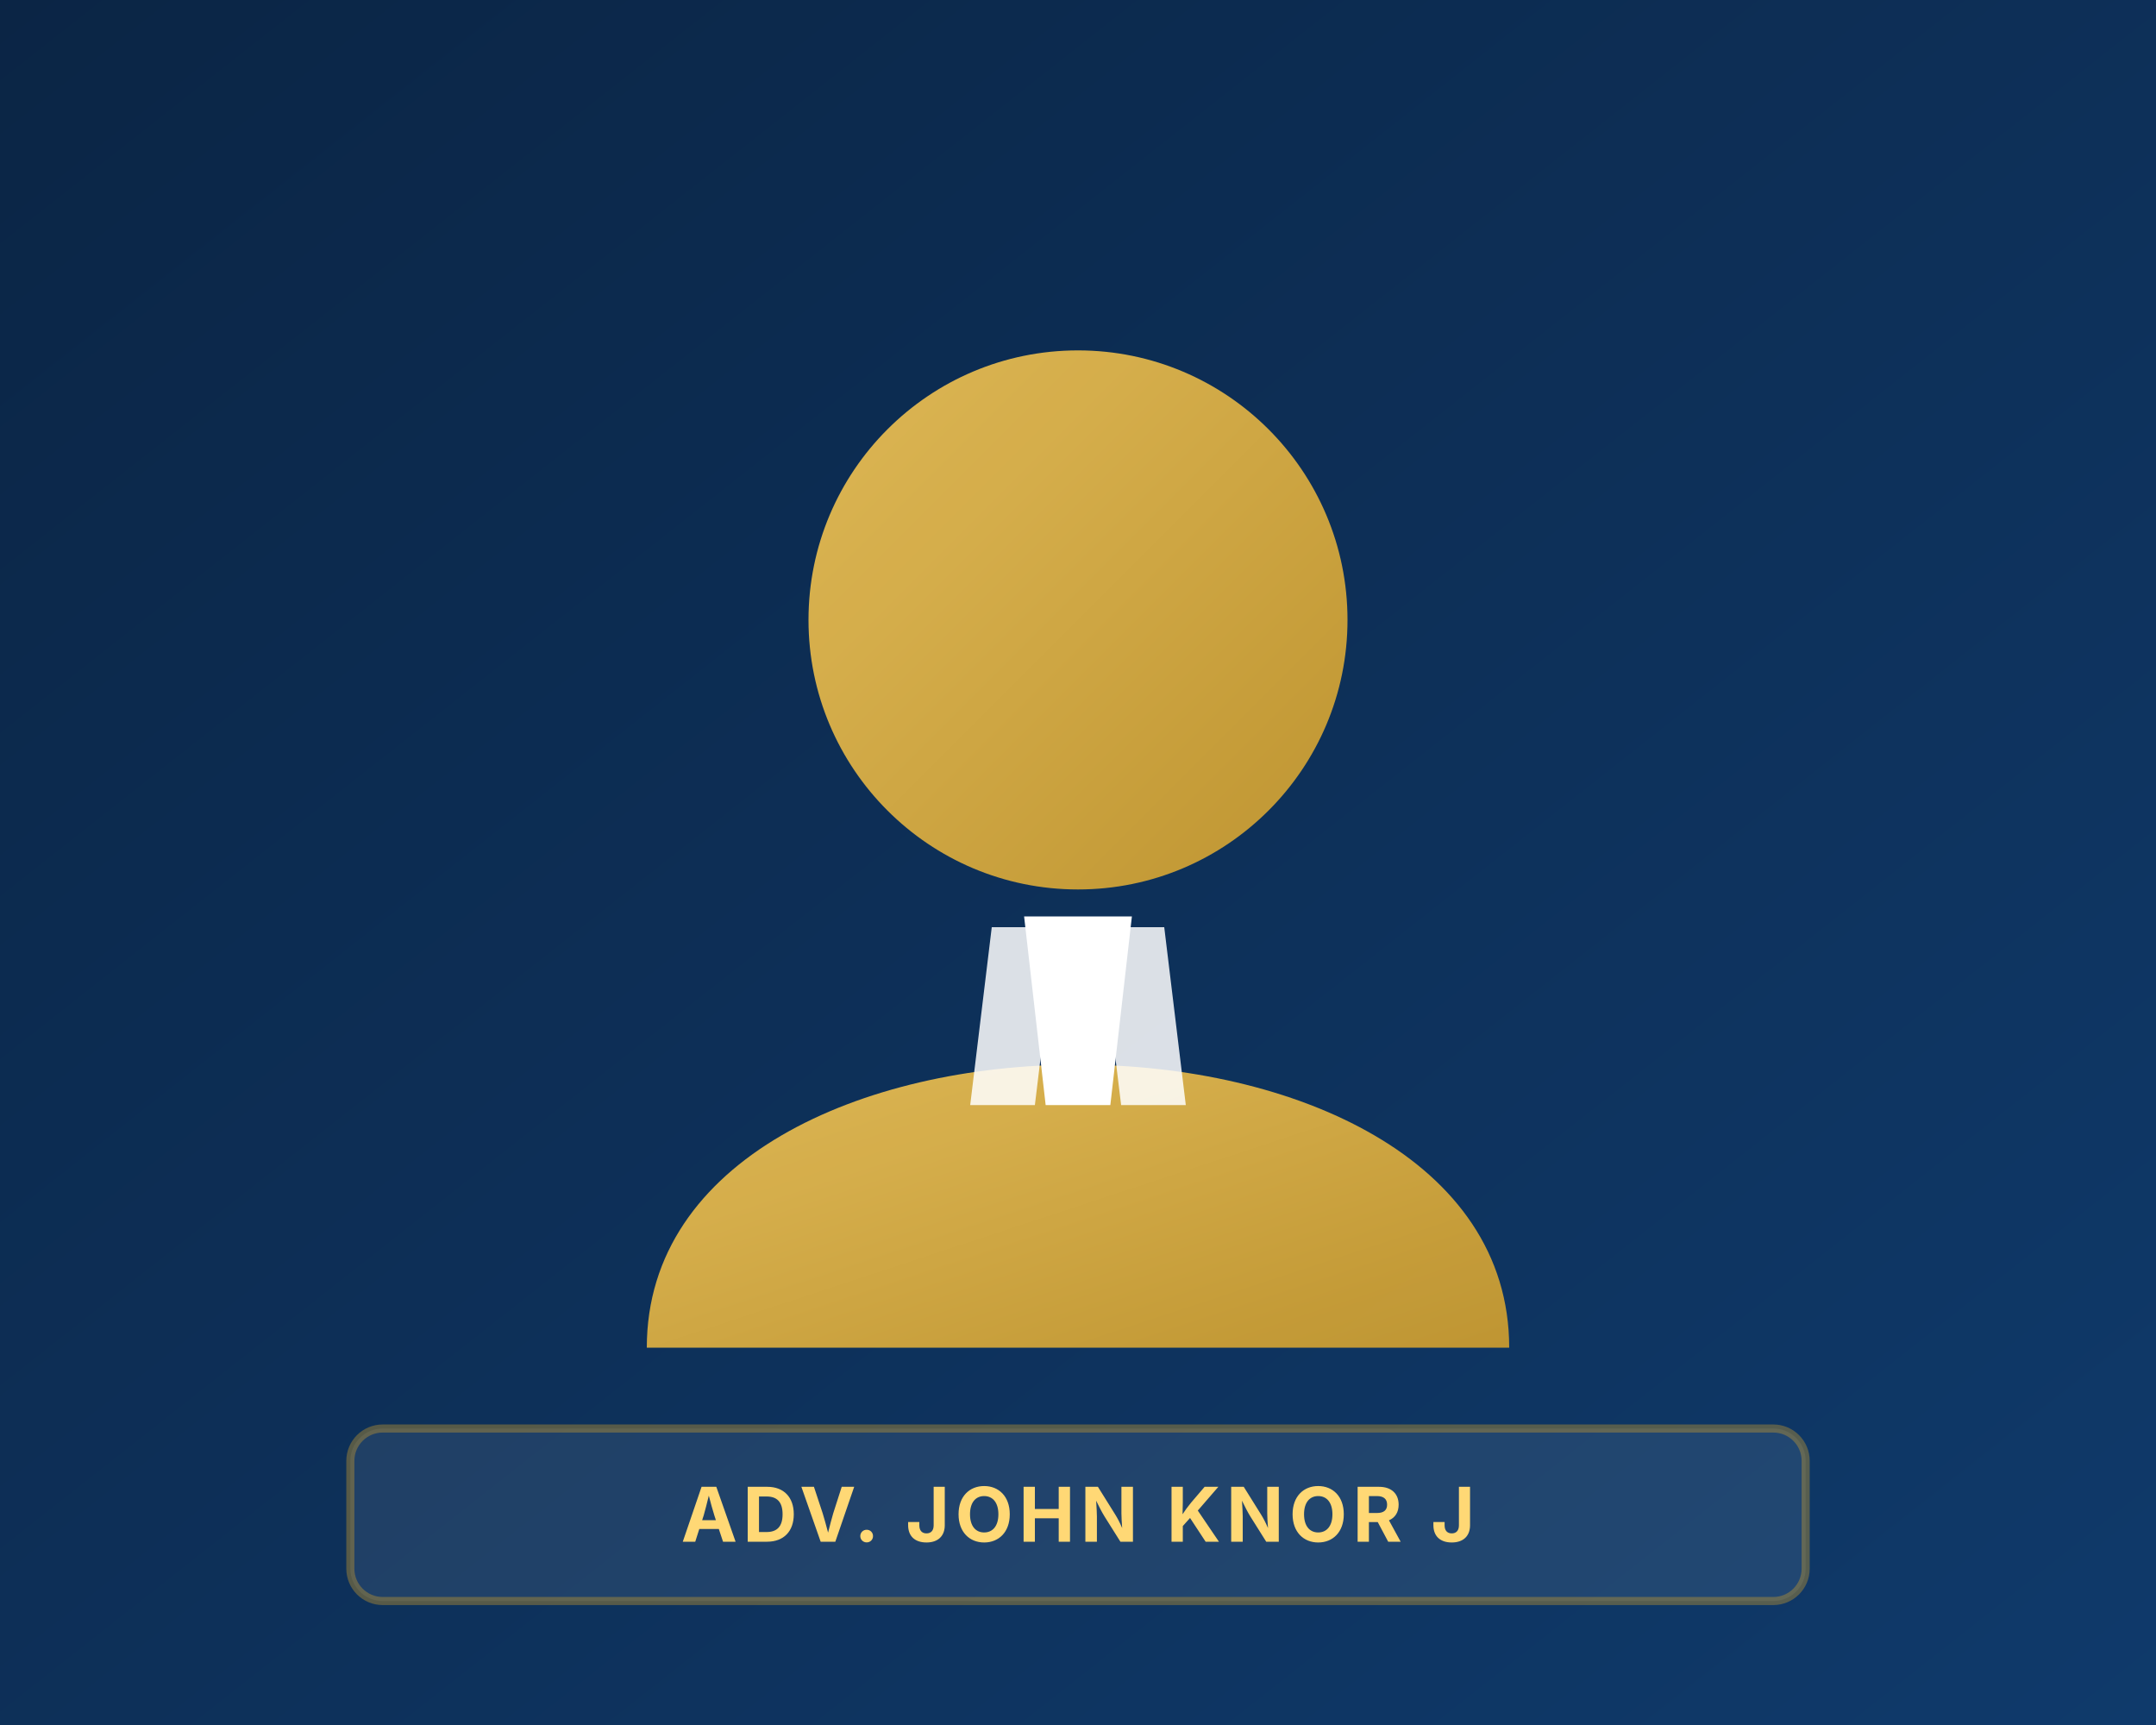
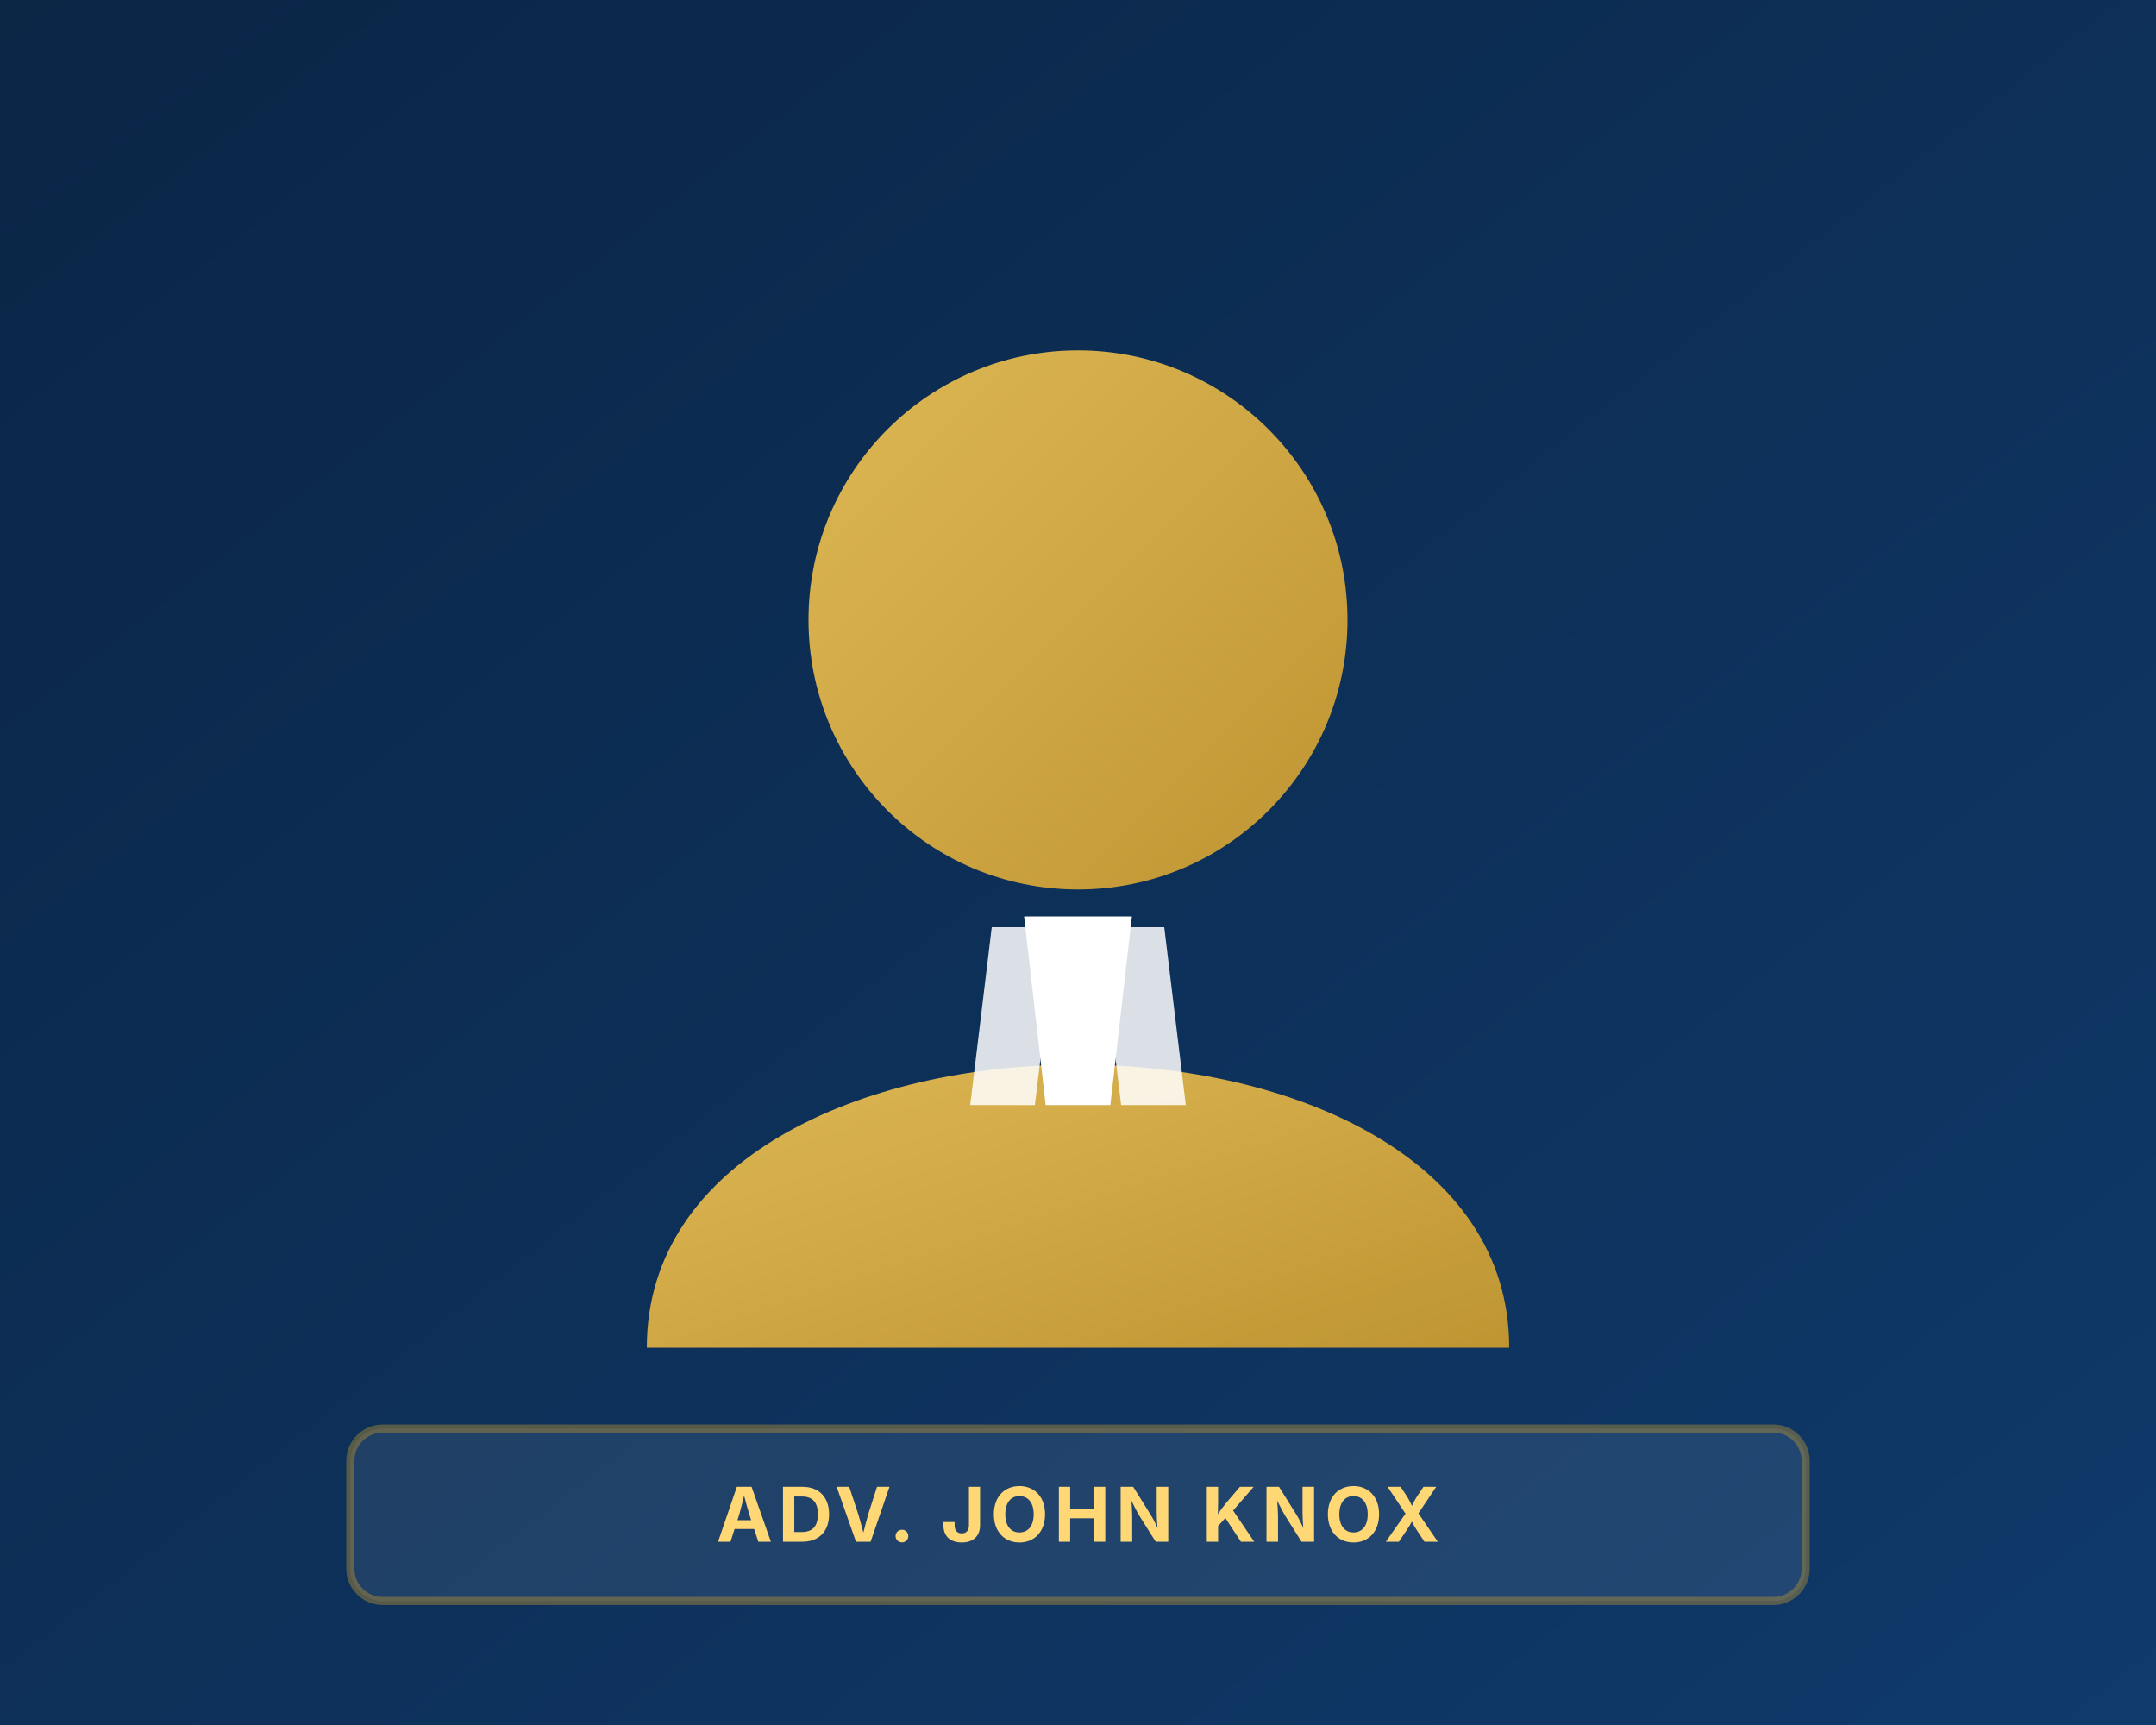
<svg xmlns="http://www.w3.org/2000/svg" viewBox="0 0 400 320" width="100%" height="100%">
  <defs>
    <linearGradient id="bgGradJohn" x1="0%" y1="0%" x2="100%" y2="100%">
      <stop offset="0%" stop-color="#0b2545" />
      <stop offset="100%" stop-color="#0f3a6b" />
    </linearGradient>
    <linearGradient id="goldGradJohn" x1="0%" y1="0%" x2="100%" y2="100%">
      <stop offset="0%" stop-color="#e8bf56" />
      <stop offset="100%" stop-color="#c79a2f" />
    </linearGradient>
  </defs>
  <rect width="400" height="320" fill="url(#bgGradJohn)" />
  <circle cx="200" cy="115" r="50" fill="url(#goldGradJohn)" opacity="0.95" />
  <path d="M120 250 C120 180, 280 180, 280 250 Z" fill="url(#goldGradJohn)" opacity="0.95" />
  <polygon points="190,170 210,170 206,205 194,205" fill="#ffffff" />
  <polygon points="184,172 196,172 192,205 180,205" fill="#ffffff" opacity="0.85" />
  <polygon points="204,172 216,172 220,205 208,205" fill="#ffffff" opacity="0.85" />
  <rect x="65" y="265" width="270" height="32" rx="6" fill="rgba(255,255,255,0.08)" stroke="rgba(199,154,47,0.4)" stroke-width="1.5" />
-   <text x="200" y="286" text-anchor="middle" fill="#ffd875" font-family="'Inter', sans-serif" font-size="14" font-weight="700" letter-spacing="1">ADV. JOHN KNOR J</text>
+   <text x="200" y="286" text-anchor="middle" fill="#ffd875" font-family="'Inter', sans-serif" font-size="14" font-weight="700" letter-spacing="1">ADV. JOHN KNOX</text>
</svg>
